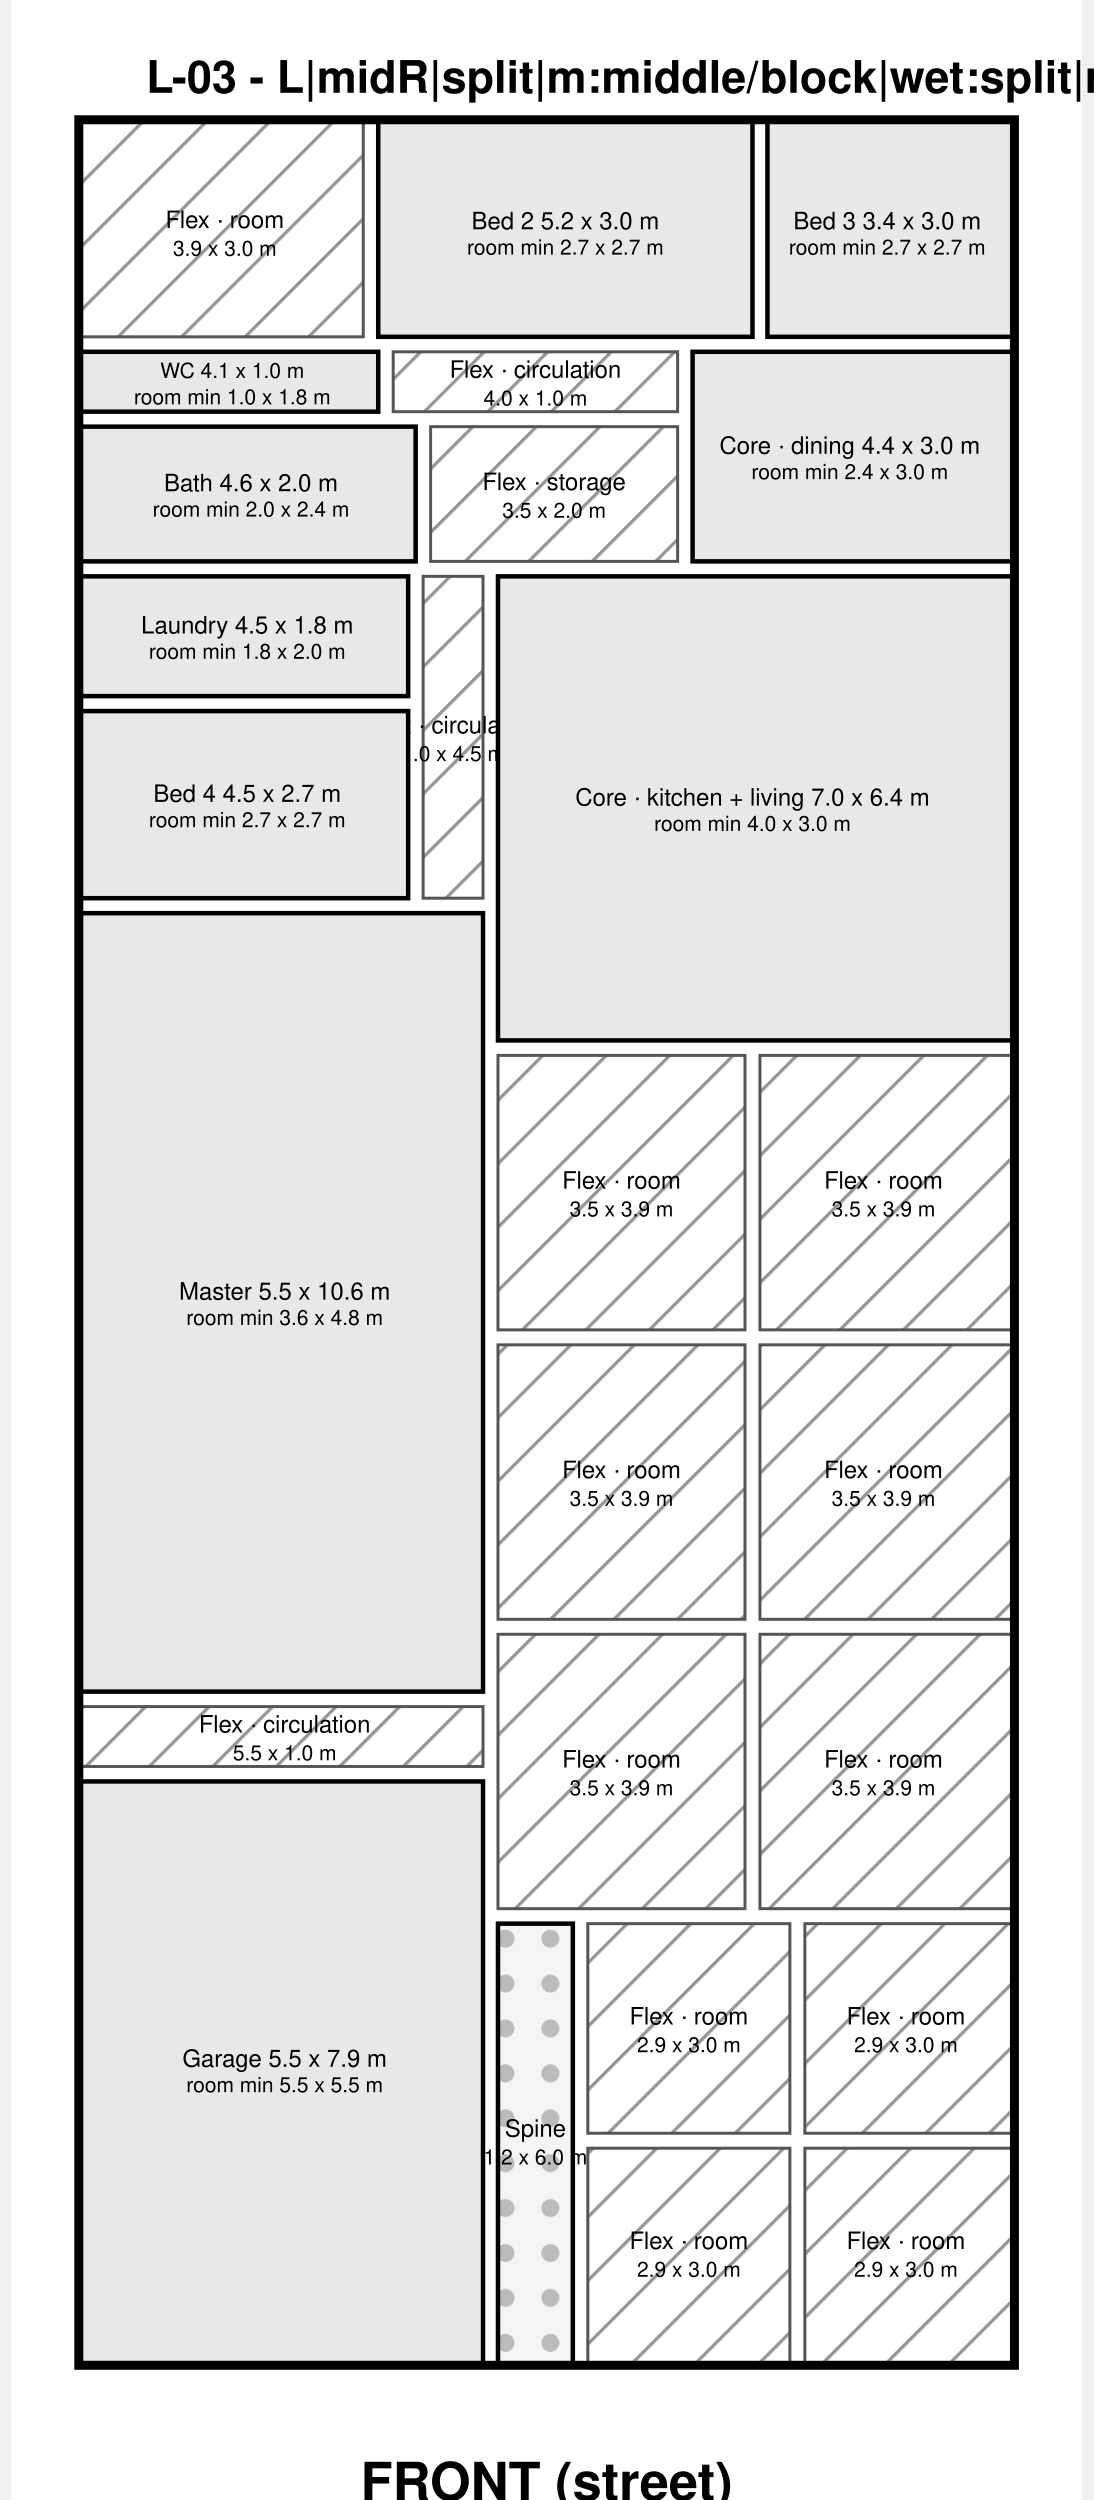
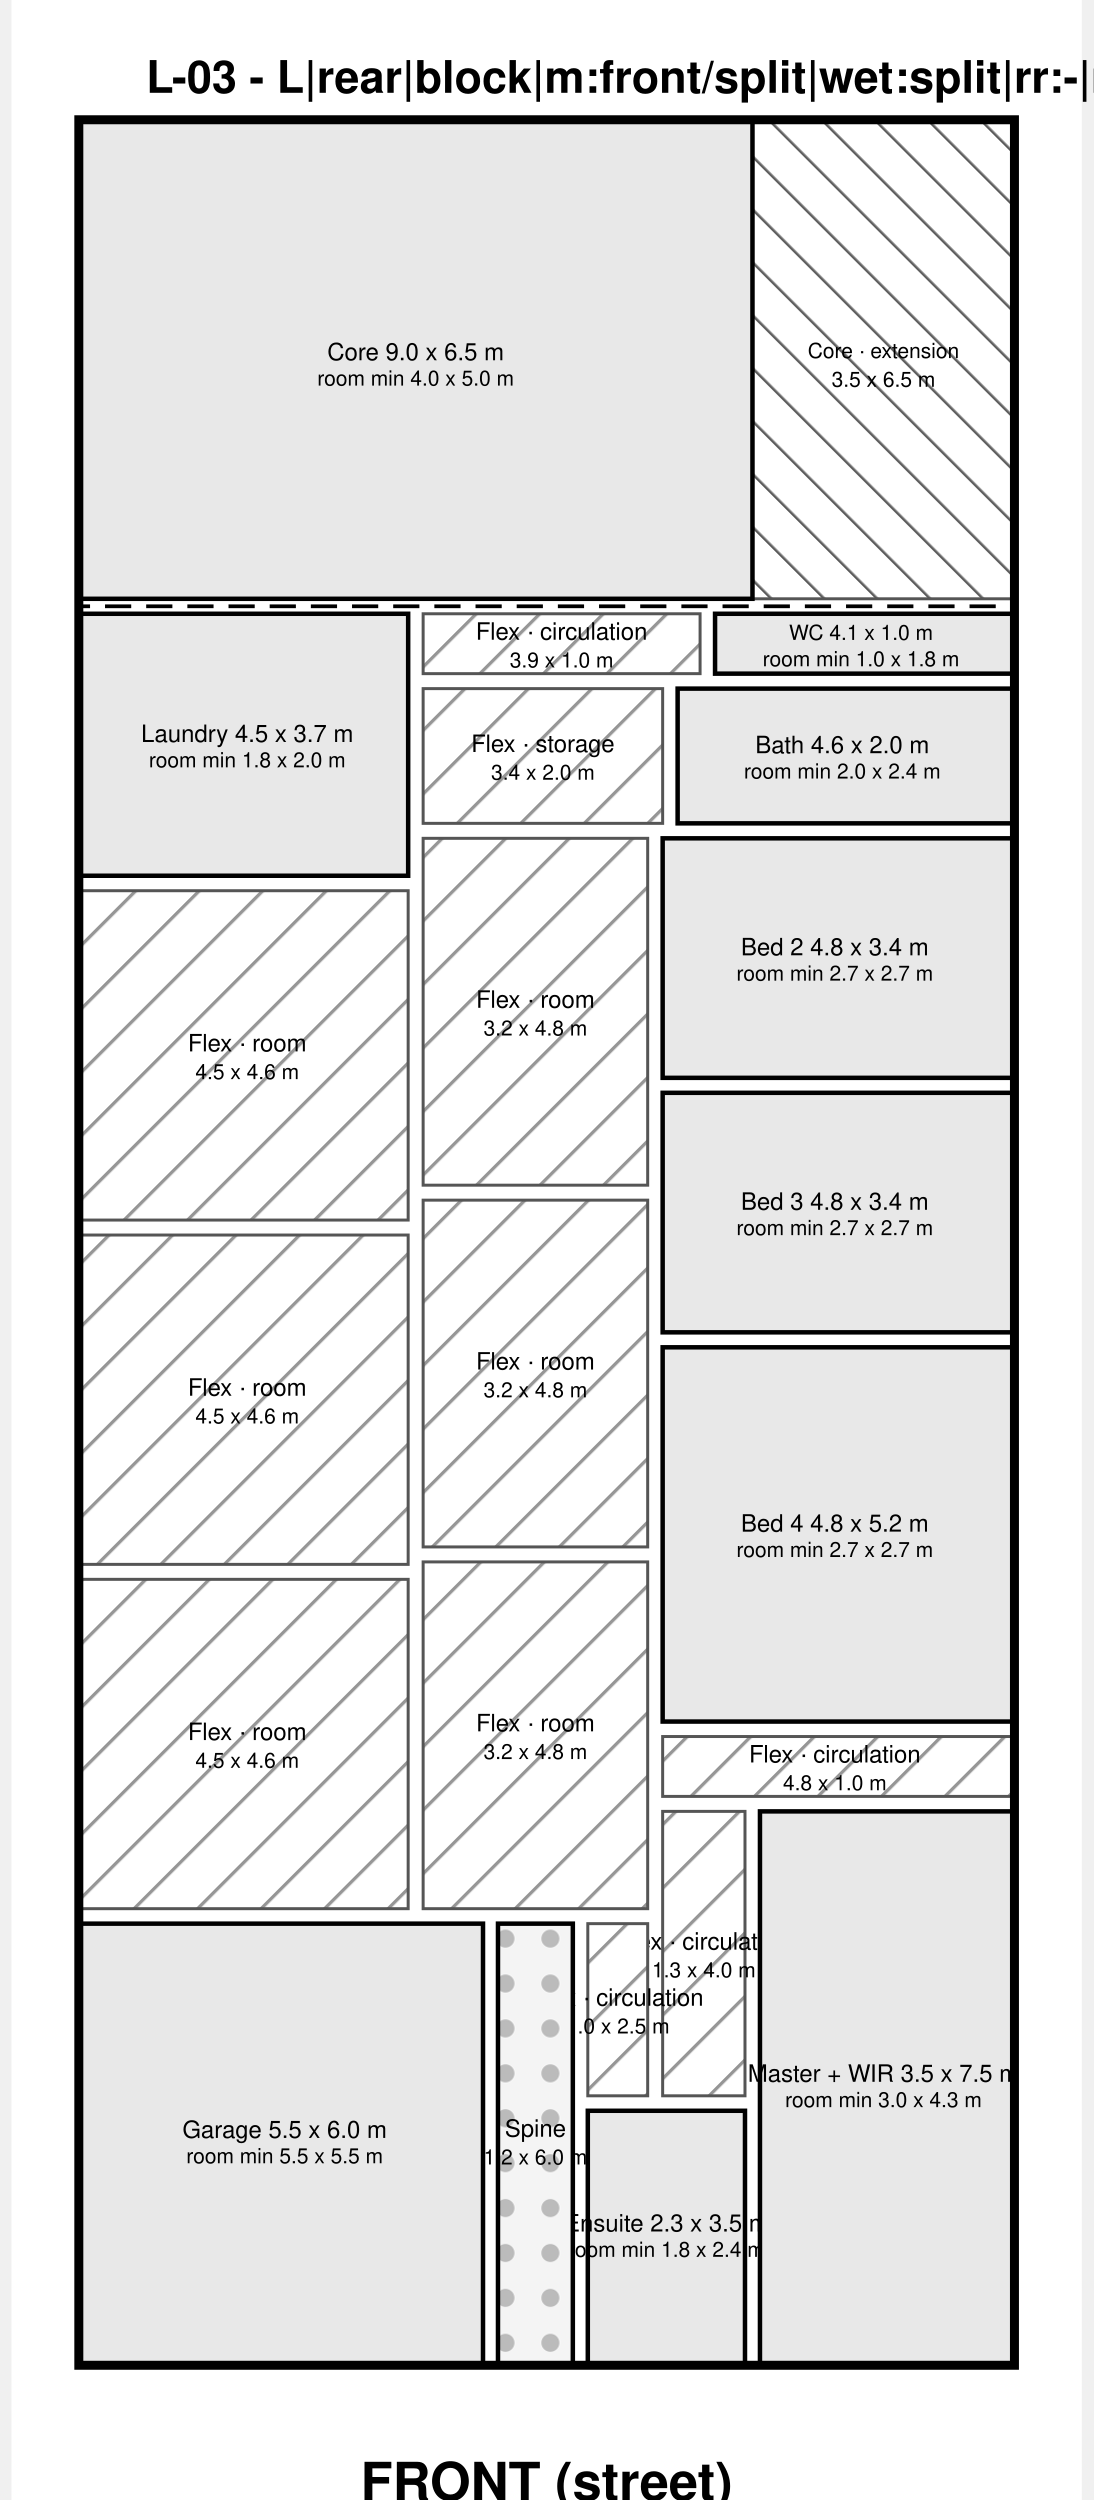
<svg xmlns="http://www.w3.org/2000/svg" width="715" height="1635" viewBox="-900 -1600 14300 33400" font-family="Helvetica, Arial, sans-serif" fill="#000">
  <defs>
    <pattern id="hatch" width="600" height="600" patternUnits="userSpaceOnUse" patternTransform="rotate(45)">
      <rect width="600" height="600" fill="#ffffff" />
      <line x1="0" y1="0" x2="0" y2="600" stroke="#999" stroke-width="90" />
    </pattern>
    <pattern id="hatch2" width="500" height="500" patternUnits="userSpaceOnUse" patternTransform="rotate(-45)">
      <rect width="500" height="500" fill="#ffffff" />
      <line x1="0" y1="0" x2="0" y2="500" stroke="#666" stroke-width="70" />
    </pattern>
    <pattern id="hatch3" width="600" height="600" patternUnits="userSpaceOnUse">
      <rect width="600" height="600" fill="#ffffff" />
      <line x1="0" y1="0" x2="0" y2="600" stroke="#aaa" stroke-width="60" />
      <line x1="0" y1="0" x2="600" y2="0" stroke="#aaa" stroke-width="60" />
    </pattern>
    <pattern id="dots" width="600" height="600" patternUnits="userSpaceOnUse">
      <rect width="600" height="600" fill="#f4f4f4" />
      <circle cx="300" cy="300" r="120" fill="#bbb" />
    </pattern>
  </defs>
  <rect x="-900" y="-1600" width="14300" height="33400" fill="#ffffff" />
-   <text x="900" y="-360" font-size="600" font-weight="bold">L-03 - L|midR|split|m:middle/block|wet:split|rr:FBB|nofw|v0</text>
+   <text x="900" y="-360" font-size="600" font-weight="bold">L-03 - L|rear|block|m:front/split|wet:split|rr:-|nofw|v3</text>
  <g>
-     <rect x="0" y="0" width="3800" height="2900" fill="url(#hatch)" stroke="#555" stroke-width="40" />
-     <text x="1950" y="1340" font-size="320" text-anchor="middle" dominant-baseline="middle">Flex · room</text>
-     <text x="1950" y="1724" font-size="280" text-anchor="middle" dominant-baseline="middle">3.9 x 3.0 m</text>
+     <rect x="4600" y="6600" width="3700" height="800" fill="url(#hatch)" stroke="#555" stroke-width="40" />
+     <text x="6450" y="6840" font-size="320" text-anchor="middle" dominant-baseline="middle">Flex · circulation</text>
+     <text x="6450" y="7224" font-size="280" text-anchor="middle" dominant-baseline="middle">3.9 x 1.0 m</text>
  </g>
  <g>
-     <rect x="4200" y="3100" width="3800" height="800" fill="url(#hatch)" stroke="#555" stroke-width="40" />
-     <text x="6100" y="3340" font-size="320" text-anchor="middle" dominant-baseline="middle">Flex · circulation</text>
-     <text x="6100" y="3724" font-size="280" text-anchor="middle" dominant-baseline="middle">4.0 x 1.0 m</text>
+     <rect x="4600" y="7600" width="3200" height="1800" fill="url(#hatch)" stroke="#555" stroke-width="40" />
+     <text x="6200" y="8340" font-size="320" text-anchor="middle" dominant-baseline="middle">Flex · storage</text>
+     <text x="6200" y="8724" font-size="280" text-anchor="middle" dominant-baseline="middle">3.4 x 2.0 m</text>
  </g>
  <g>
-     <rect x="4700" y="4100" width="3300" height="1800" fill="url(#hatch)" stroke="#555" stroke-width="40" />
-     <text x="6350" y="4840" font-size="320" text-anchor="middle" dominant-baseline="middle">Flex · storage</text>
-     <text x="6350" y="5224" font-size="280" text-anchor="middle" dominant-baseline="middle">3.5 x 2.0 m</text>
+     <rect x="4600" y="9600" width="3000" height="4634" fill="url(#hatch)" stroke="#555" stroke-width="40" />
+     <text x="6100" y="11757" font-size="320" text-anchor="middle" dominant-baseline="middle">Flex · room</text>
+     <text x="6100" y="12141" font-size="280" text-anchor="middle" dominant-baseline="middle">3.2 x 4.8 m</text>
  </g>
  <g>
-     <rect x="4600" y="6100" width="800" height="4300" fill="url(#hatch)" stroke="#555" stroke-width="40" />
-     <text x="5000" y="8090" font-size="320" text-anchor="middle" dominant-baseline="middle">Flex · circulation</text>
-     <text x="5000" y="8474" font-size="280" text-anchor="middle" dominant-baseline="middle">1.0 x 4.5 m</text>
+     <rect x="0" y="10300" width="4400" height="4400" fill="url(#hatch)" stroke="#555" stroke-width="40" />
+     <text x="2250" y="12340" font-size="320" text-anchor="middle" dominant-baseline="middle">Flex · room</text>
+     <text x="2250" y="12724" font-size="280" text-anchor="middle" dominant-baseline="middle">4.5 x 4.6 m</text>
  </g>
  <g>
-     <rect x="5600" y="12500" width="3300" height="3667" fill="url(#hatch)" stroke="#555" stroke-width="40" />
-     <text x="7250" y="14173.5" font-size="320" text-anchor="middle" dominant-baseline="middle">Flex · room</text>
-     <text x="7250" y="14557.5" font-size="280" text-anchor="middle" dominant-baseline="middle">3.5 x 3.9 m</text>
+     <rect x="4600" y="14434" width="3000" height="4633" fill="url(#hatch)" stroke="#555" stroke-width="40" />
+     <text x="6100" y="16590.5" font-size="320" text-anchor="middle" dominant-baseline="middle">Flex · room</text>
+     <text x="6100" y="16974.5" font-size="280" text-anchor="middle" dominant-baseline="middle">3.2 x 4.8 m</text>
  </g>
  <g>
-     <rect x="9100" y="12500" width="3400" height="3667" fill="url(#hatch)" stroke="#555" stroke-width="40" />
-     <text x="10750" y="14173.5" font-size="320" text-anchor="middle" dominant-baseline="middle">Flex · room</text>
-     <text x="10750" y="14557.5" font-size="280" text-anchor="middle" dominant-baseline="middle">3.5 x 3.9 m</text>
+     <rect x="0" y="14900" width="4400" height="4400" fill="url(#hatch)" stroke="#555" stroke-width="40" />
+     <text x="2250" y="16940" font-size="320" text-anchor="middle" dominant-baseline="middle">Flex · room</text>
+     <text x="2250" y="17324" font-size="280" text-anchor="middle" dominant-baseline="middle">4.5 x 4.6 m</text>
  </g>
  <g>
-     <rect x="5600" y="16367" width="3300" height="3667" fill="url(#hatch)" stroke="#555" stroke-width="40" />
-     <text x="7250" y="18040.5" font-size="320" text-anchor="middle" dominant-baseline="middle">Flex · room</text>
-     <text x="7250" y="18424.5" font-size="280" text-anchor="middle" dominant-baseline="middle">3.5 x 3.9 m</text>
+     <rect x="4600" y="19267" width="3000" height="4633" fill="url(#hatch)" stroke="#555" stroke-width="40" />
+     <text x="6100" y="21423.5" font-size="320" text-anchor="middle" dominant-baseline="middle">Flex · room</text>
+     <text x="6100" y="21807.5" font-size="280" text-anchor="middle" dominant-baseline="middle">3.2 x 4.8 m</text>
  </g>
  <g>
-     <rect x="9100" y="16367" width="3400" height="3667" fill="url(#hatch)" stroke="#555" stroke-width="40" />
-     <text x="10750" y="18040.5" font-size="320" text-anchor="middle" dominant-baseline="middle">Flex · room</text>
-     <text x="10750" y="18424.5" font-size="280" text-anchor="middle" dominant-baseline="middle">3.5 x 3.9 m</text>
+     <rect x="0" y="19500" width="4400" height="4400" fill="url(#hatch)" stroke="#555" stroke-width="40" />
+     <text x="2250" y="21540" font-size="320" text-anchor="middle" dominant-baseline="middle">Flex · room</text>
+     <text x="2250" y="21924" font-size="280" text-anchor="middle" dominant-baseline="middle">4.5 x 4.6 m</text>
  </g>
  <g>
-     <rect x="5600" y="20234" width="3300" height="3666" fill="url(#hatch)" stroke="#555" stroke-width="40" />
-     <text x="7250" y="21907" font-size="320" text-anchor="middle" dominant-baseline="middle">Flex · room</text>
-     <text x="7250" y="22291" font-size="280" text-anchor="middle" dominant-baseline="middle">3.5 x 3.9 m</text>
+     <rect x="7800" y="21600" width="4700" height="800" fill="url(#hatch)" stroke="#555" stroke-width="40" />
+     <text x="10100" y="21840" font-size="320" text-anchor="middle" dominant-baseline="middle">Flex · circulation</text>
+     <text x="10100" y="22224" font-size="280" text-anchor="middle" dominant-baseline="middle">4.8 x 1.0 m</text>
  </g>
  <g>
-     <rect x="9100" y="20234" width="3400" height="3666" fill="url(#hatch)" stroke="#555" stroke-width="40" />
-     <text x="10750" y="21907" font-size="320" text-anchor="middle" dominant-baseline="middle">Flex · room</text>
-     <text x="10750" y="22291" font-size="280" text-anchor="middle" dominant-baseline="middle">3.5 x 3.9 m</text>
+     <rect x="7800" y="22600" width="1100" height="3800" fill="url(#hatch)" stroke="#555" stroke-width="40" />
+     <text x="8350" y="24340" font-size="320" text-anchor="middle" dominant-baseline="middle">Flex · circulation</text>
+     <text x="8350" y="24724" font-size="280" text-anchor="middle" dominant-baseline="middle">1.3 x 4.0 m</text>
  </g>
  <g>
-     <rect x="0" y="21200" width="5400" height="800" fill="url(#hatch)" stroke="#555" stroke-width="40" />
-     <text x="2750" y="21440" font-size="320" text-anchor="middle" dominant-baseline="middle">Flex · circulation</text>
-     <text x="2750" y="21824" font-size="280" text-anchor="middle" dominant-baseline="middle">5.5 x 1.0 m</text>
+     <rect x="6800" y="24100" width="800" height="2300" fill="url(#hatch)" stroke="#555" stroke-width="40" />
+     <text x="7200" y="25090" font-size="320" text-anchor="middle" dominant-baseline="middle">Flex · circulation</text>
+     <text x="7200" y="25474" font-size="280" text-anchor="middle" dominant-baseline="middle">1.0 x 2.5 m</text>
  </g>
  <g>
-     <rect x="6800" y="24100" width="2700" height="2800" fill="url(#hatch)" stroke="#555" stroke-width="40" />
-     <text x="8150" y="25340" font-size="320" text-anchor="middle" dominant-baseline="middle">Flex · room</text>
-     <text x="8150" y="25724" font-size="280" text-anchor="middle" dominant-baseline="middle">2.9 x 3.0 m</text>
+     <rect x="9000" y="0" width="3500" height="6400" fill="url(#hatch2)" stroke="#555" stroke-width="40" />
+     <text x="10750" y="3090" font-size="280" text-anchor="middle" dominant-baseline="middle">Core · extension</text>
+     <text x="10750" y="3474" font-size="280" text-anchor="middle" dominant-baseline="middle">3.5 x 6.5 m</text>
+     <rect x="0" y="0" width="12500" height="6500" fill="none" stroke="#000" stroke-width="50" stroke-dasharray="350 200" />
  </g>
  <g>
-     <rect x="9700" y="24100" width="2800" height="2800" fill="url(#hatch)" stroke="#555" stroke-width="40" />
-     <text x="11050" y="25340" font-size="320" text-anchor="middle" dominant-baseline="middle">Flex · room</text>
-     <text x="11050" y="25724" font-size="280" text-anchor="middle" dominant-baseline="middle">2.9 x 3.0 m</text>
+     <rect x="0" y="0" width="9000" height="6400" fill="#e8e8e8" stroke="#000" stroke-width="60" />
+     <text x="4500" y="3106" font-size="320" text-anchor="middle" dominant-baseline="middle">Core 9.0 x 6.5 m</text>
+     <text x="4500" y="3458" font-size="280" text-anchor="middle" dominant-baseline="middle">room min 4.0 x 5.0 m</text>
  </g>
  <g>
-     <rect x="6800" y="27100" width="2700" height="2900" fill="url(#hatch)" stroke="#555" stroke-width="40" />
-     <text x="8150" y="28340" font-size="320" text-anchor="middle" dominant-baseline="middle">Flex · room</text>
-     <text x="8150" y="28724" font-size="280" text-anchor="middle" dominant-baseline="middle">2.9 x 3.0 m</text>
+     <rect x="0" y="6600" width="4400" height="3500" fill="#e8e8e8" stroke="#000" stroke-width="60" />
+     <text x="2250" y="8206" font-size="320" text-anchor="middle" dominant-baseline="middle">Laundry 4.5 x 3.7 m</text>
+     <text x="2250" y="8558" font-size="280" text-anchor="middle" dominant-baseline="middle">room min 1.8 x 2.0 m</text>
  </g>
  <g>
-     <rect x="9700" y="27100" width="2800" height="2900" fill="url(#hatch)" stroke="#555" stroke-width="40" />
-     <text x="11050" y="28340" font-size="320" text-anchor="middle" dominant-baseline="middle">Flex · room</text>
-     <text x="11050" y="28724" font-size="280" text-anchor="middle" dominant-baseline="middle">2.9 x 3.0 m</text>
+     <rect x="0" y="24100" width="5400" height="5900" fill="#e8e8e8" stroke="#000" stroke-width="60" />
+     <text x="2750" y="26856" font-size="320" text-anchor="middle" dominant-baseline="middle">Garage 5.5 x 6.0 m</text>
+     <text x="2750" y="27208" font-size="280" text-anchor="middle" dominant-baseline="middle">room min 5.5 x 5.5 m</text>
  </g>
  <g>
-     <rect x="4000" y="0" width="5000" height="2900" fill="#e8e8e8" stroke="#000" stroke-width="60" />
-     <text x="6500" y="1356" font-size="320" text-anchor="middle" dominant-baseline="middle">Bed 2 5.2 x 3.0 m</text>
-     <text x="6500" y="1708" font-size="280" text-anchor="middle" dominant-baseline="middle">room min 2.7 x 2.7 m</text>
+     <rect x="8500" y="6600" width="4000" height="800" fill="#e8e8e8" stroke="#000" stroke-width="60" />
+     <text x="10450" y="6856" font-size="280" text-anchor="middle" dominant-baseline="middle">WC 4.1 x 1.0 m</text>
+     <text x="10450" y="7208" font-size="280" text-anchor="middle" dominant-baseline="middle">room min 1.0 x 1.8 m</text>
  </g>
  <g>
-     <rect x="9200" y="0" width="3300" height="2900" fill="#e8e8e8" stroke="#000" stroke-width="60" />
-     <text x="10800" y="1356" font-size="320" text-anchor="middle" dominant-baseline="middle">Bed 3 3.4 x 3.0 m</text>
-     <text x="10800" y="1708" font-size="280" text-anchor="middle" dominant-baseline="middle">room min 2.7 x 2.7 m</text>
+     <rect x="8000" y="7600" width="4500" height="1800" fill="#e8e8e8" stroke="#000" stroke-width="60" />
+     <text x="10200" y="8356" font-size="320" text-anchor="middle" dominant-baseline="middle">Bath 4.6 x 2.0 m</text>
+     <text x="10200" y="8708" font-size="280" text-anchor="middle" dominant-baseline="middle">room min 2.0 x 2.4 m</text>
  </g>
  <g>
-     <rect x="0" y="3100" width="4000" height="800" fill="#e8e8e8" stroke="#000" stroke-width="60" />
-     <text x="2050" y="3356" font-size="280" text-anchor="middle" dominant-baseline="middle">WC 4.1 x 1.0 m</text>
-     <text x="2050" y="3708" font-size="280" text-anchor="middle" dominant-baseline="middle">room min 1.0 x 1.8 m</text>
+     <rect x="7800" y="9600" width="4700" height="3200" fill="#e8e8e8" stroke="#000" stroke-width="60" />
+     <text x="10100" y="11056" font-size="320" text-anchor="middle" dominant-baseline="middle">Bed 2 4.8 x 3.4 m</text>
+     <text x="10100" y="11408" font-size="280" text-anchor="middle" dominant-baseline="middle">room min 2.7 x 2.7 m</text>
  </g>
  <g>
-     <rect x="0" y="4100" width="4500" height="1800" fill="#e8e8e8" stroke="#000" stroke-width="60" />
-     <text x="2300" y="4856" font-size="320" text-anchor="middle" dominant-baseline="middle">Bath 4.6 x 2.0 m</text>
-     <text x="2300" y="5208" font-size="280" text-anchor="middle" dominant-baseline="middle">room min 2.0 x 2.4 m</text>
+     <rect x="7800" y="13000" width="4700" height="3200" fill="#e8e8e8" stroke="#000" stroke-width="60" />
+     <text x="10100" y="14456" font-size="320" text-anchor="middle" dominant-baseline="middle">Bed 3 4.8 x 3.4 m</text>
+     <text x="10100" y="14808" font-size="280" text-anchor="middle" dominant-baseline="middle">room min 2.7 x 2.7 m</text>
  </g>
  <g>
-     <rect x="0" y="6100" width="4400" height="1600" fill="#e8e8e8" stroke="#000" stroke-width="60" />
-     <text x="2250" y="6756" font-size="320" text-anchor="middle" dominant-baseline="middle">Laundry 4.5 x 1.8 m</text>
-     <text x="2250" y="7108" font-size="280" text-anchor="middle" dominant-baseline="middle">room min 1.8 x 2.0 m</text>
+     <rect x="7800" y="16400" width="4700" height="5000" fill="#e8e8e8" stroke="#000" stroke-width="60" />
+     <text x="10100" y="18756" font-size="320" text-anchor="middle" dominant-baseline="middle">Bed 4 4.8 x 5.2 m</text>
+     <text x="10100" y="19108" font-size="280" text-anchor="middle" dominant-baseline="middle">room min 2.7 x 2.7 m</text>
  </g>
  <g>
-     <rect x="0" y="7900" width="4400" height="2500" fill="#e8e8e8" stroke="#000" stroke-width="60" />
-     <text x="2250" y="9006" font-size="320" text-anchor="middle" dominant-baseline="middle">Bed 4 4.5 x 2.7 m</text>
-     <text x="2250" y="9358" font-size="280" text-anchor="middle" dominant-baseline="middle">room min 2.7 x 2.7 m</text>
+     <rect x="6800" y="26600" width="2100" height="3400" fill="#e8e8e8" stroke="#000" stroke-width="60" />
+     <text x="7850" y="28106" font-size="320" text-anchor="middle" dominant-baseline="middle">Ensuite 2.3 x 3.5 m</text>
+     <text x="7850" y="28458" font-size="280" text-anchor="middle" dominant-baseline="middle">room min 1.8 x 2.4 m</text>
  </g>
  <g>
-     <rect x="0" y="10600" width="5400" height="10400" fill="#e8e8e8" stroke="#000" stroke-width="60" />
-     <text x="2750" y="15656" font-size="320" text-anchor="middle" dominant-baseline="middle">Master 5.5 x 10.6 m</text>
-     <text x="2750" y="16008" font-size="280" text-anchor="middle" dominant-baseline="middle">room min 3.6 x 4.8 m</text>
-   </g>
-   <g>
-     <rect x="0" y="22200" width="5400" height="7800" fill="#e8e8e8" stroke="#000" stroke-width="60" />
-     <text x="2750" y="25906" font-size="320" text-anchor="middle" dominant-baseline="middle">Garage 5.5 x 7.9 m</text>
-     <text x="2750" y="26258" font-size="280" text-anchor="middle" dominant-baseline="middle">room min 5.5 x 5.5 m</text>
-   </g>
-   <g>
-     <rect x="8200" y="3100" width="4300" height="2800" fill="#e8e8e8" stroke="#000" stroke-width="60" />
-     <text x="10300" y="4356" font-size="320" text-anchor="middle" dominant-baseline="middle">Core · dining 4.4 x 3.0 m</text>
-     <text x="10300" y="4708" font-size="280" text-anchor="middle" dominant-baseline="middle">room min 2.4 x 3.0 m</text>
-   </g>
-   <g>
-     <rect x="5600" y="6100" width="6900" height="6200" fill="#e8e8e8" stroke="#000" stroke-width="60" />
-     <text x="9000" y="9056" font-size="320" text-anchor="middle" dominant-baseline="middle">Core · kitchen + living 7.0 x 6.4 m</text>
-     <text x="9000" y="9408" font-size="280" text-anchor="middle" dominant-baseline="middle">room min 4.0 x 3.0 m</text>
+     <rect x="9100" y="22600" width="3400" height="7400" fill="#e8e8e8" stroke="#000" stroke-width="60" />
+     <text x="10750" y="26106" font-size="320" text-anchor="middle" dominant-baseline="middle">Master + WIR 3.5 x 7.5 m</text>
+     <text x="10750" y="26458" font-size="280" text-anchor="middle" dominant-baseline="middle">room min 3.0 x 4.3 m</text>
  </g>
  <g>
    <rect x="5600" y="24100" width="1000" height="5900" fill="url(#dots)" stroke="#000" stroke-width="60" />
    <text x="6100" y="26840" font-size="320" text-anchor="middle" dominant-baseline="middle">Spine</text>
    <text x="6100" y="27224" font-size="280" text-anchor="middle" dominant-baseline="middle">1.2 x 6.0 m</text>
  </g>
  <rect x="0" y="0" width="12500" height="30000" fill="none" stroke="#000" stroke-width="120" />
  <text x="6250" y="31800" font-size="700" text-anchor="middle" font-weight="bold">FRONT (street)</text>
</svg>
